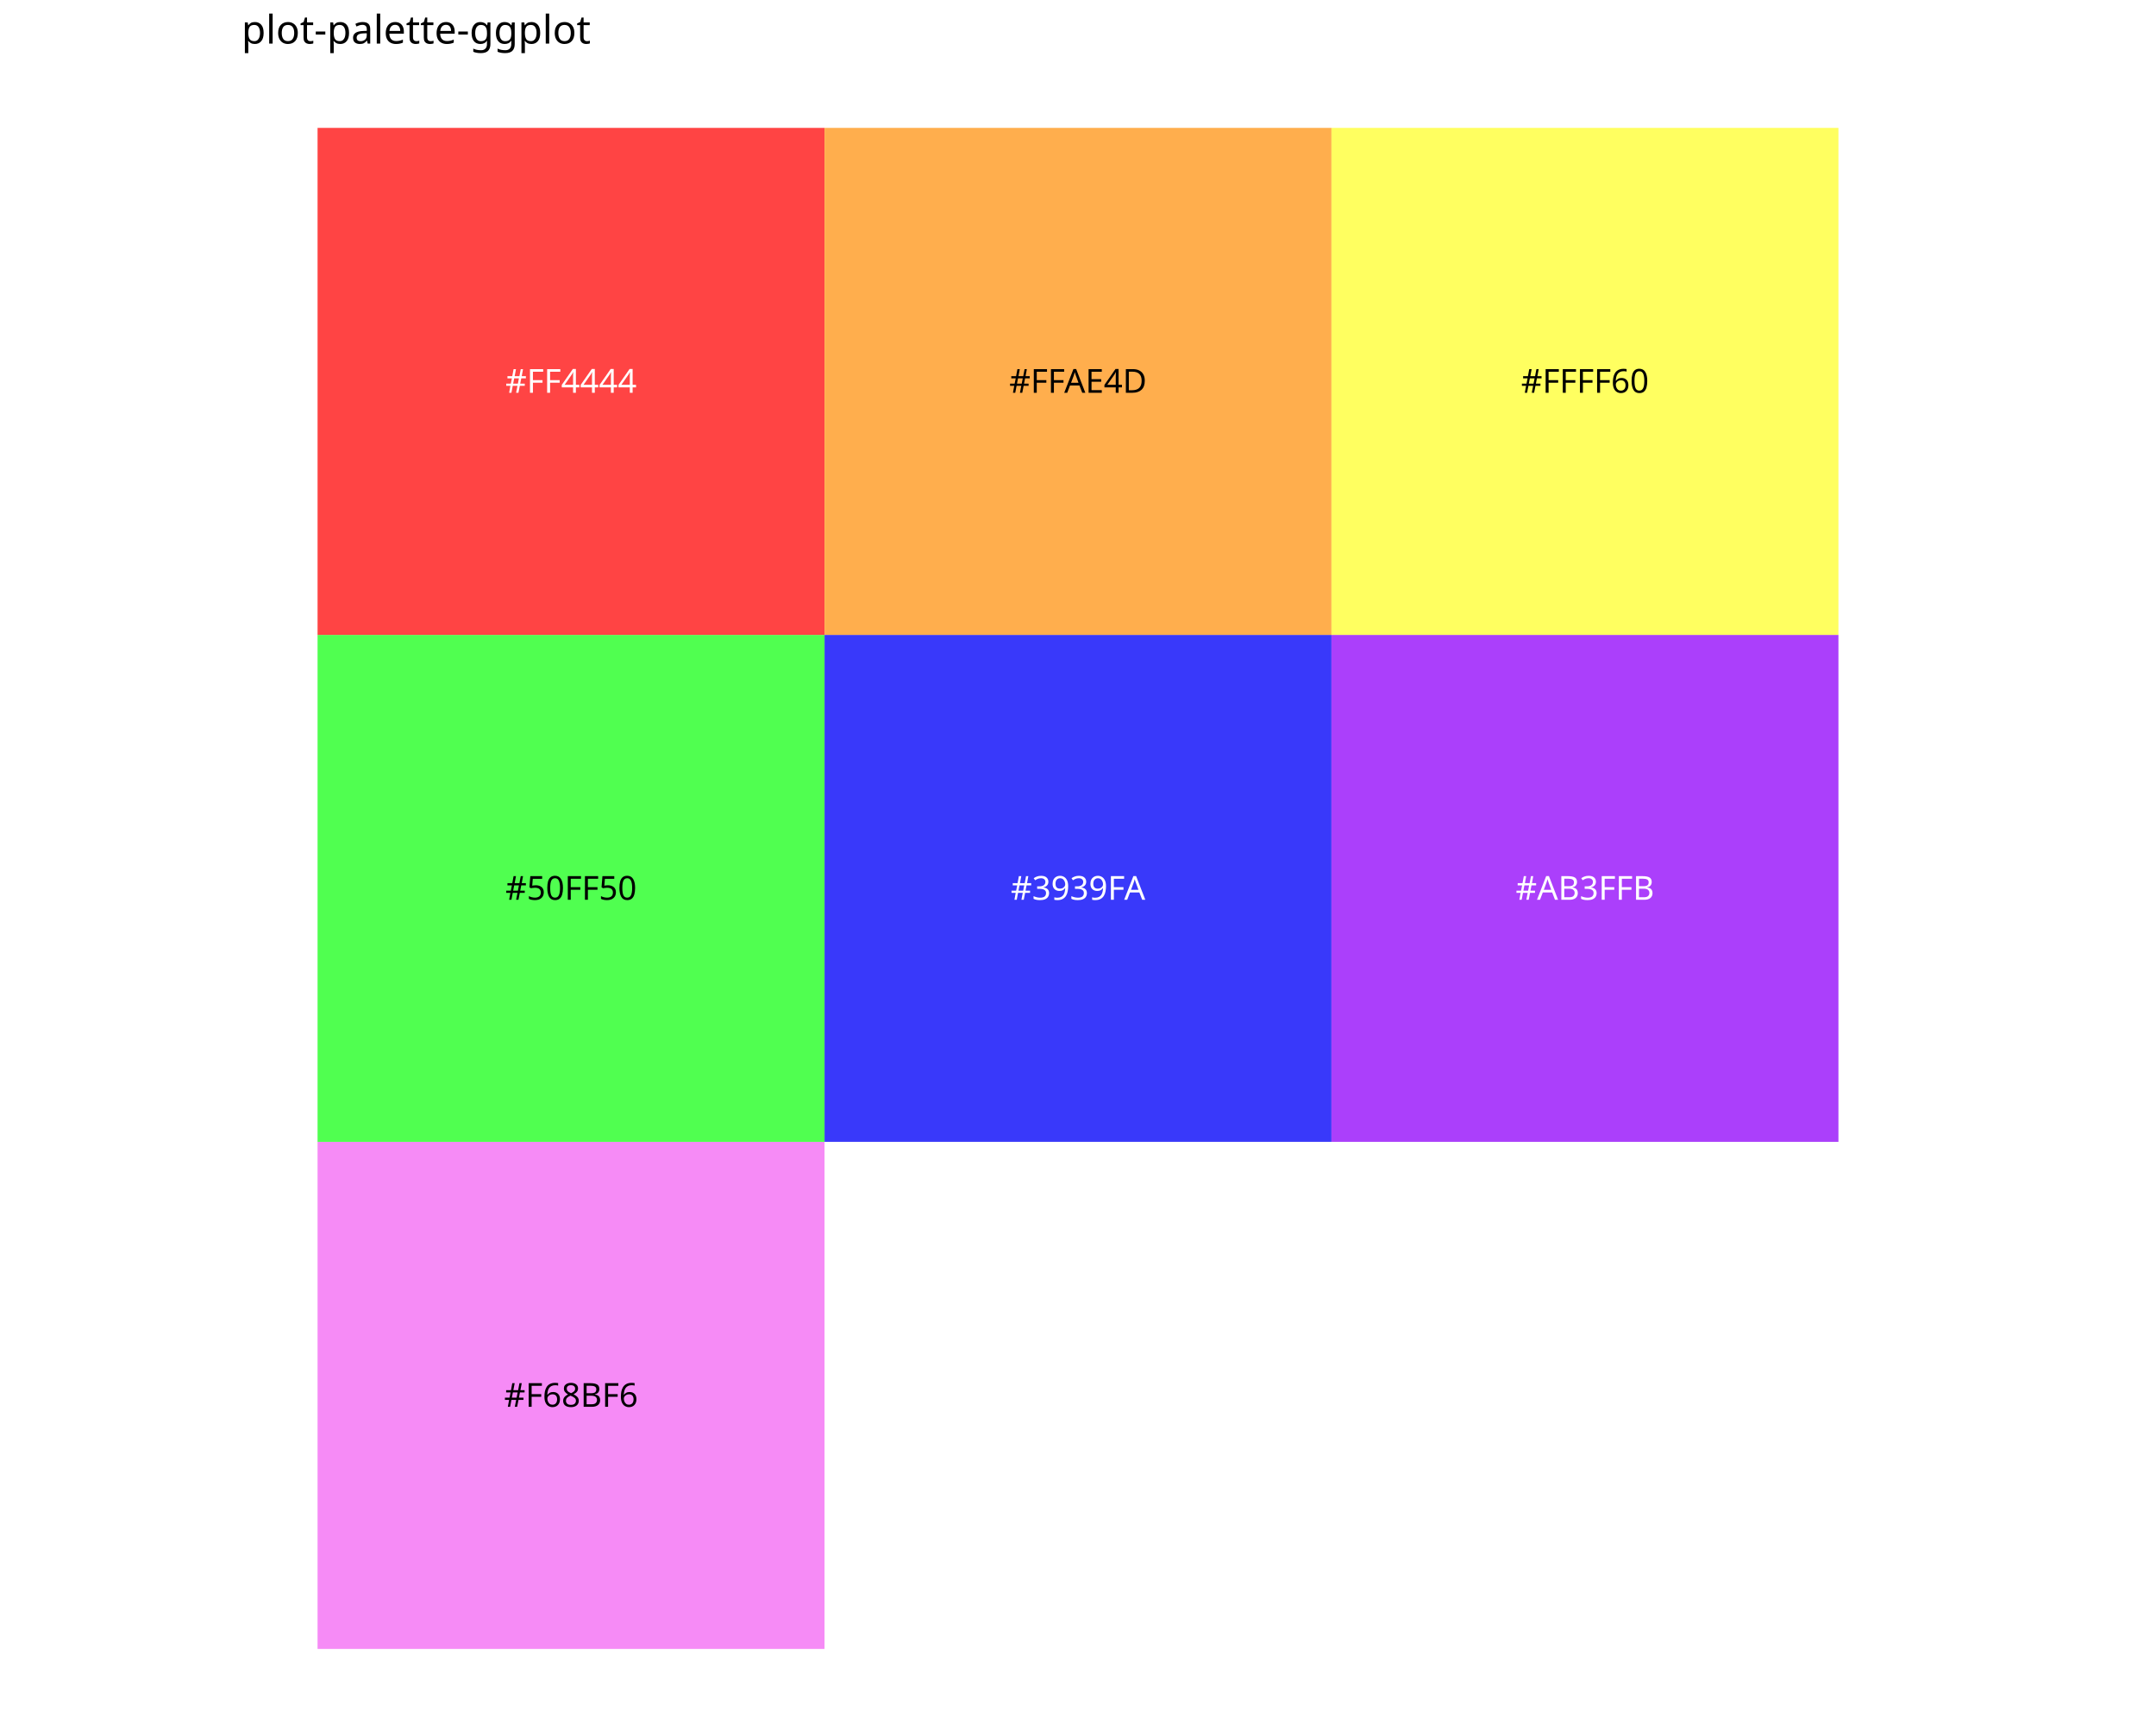
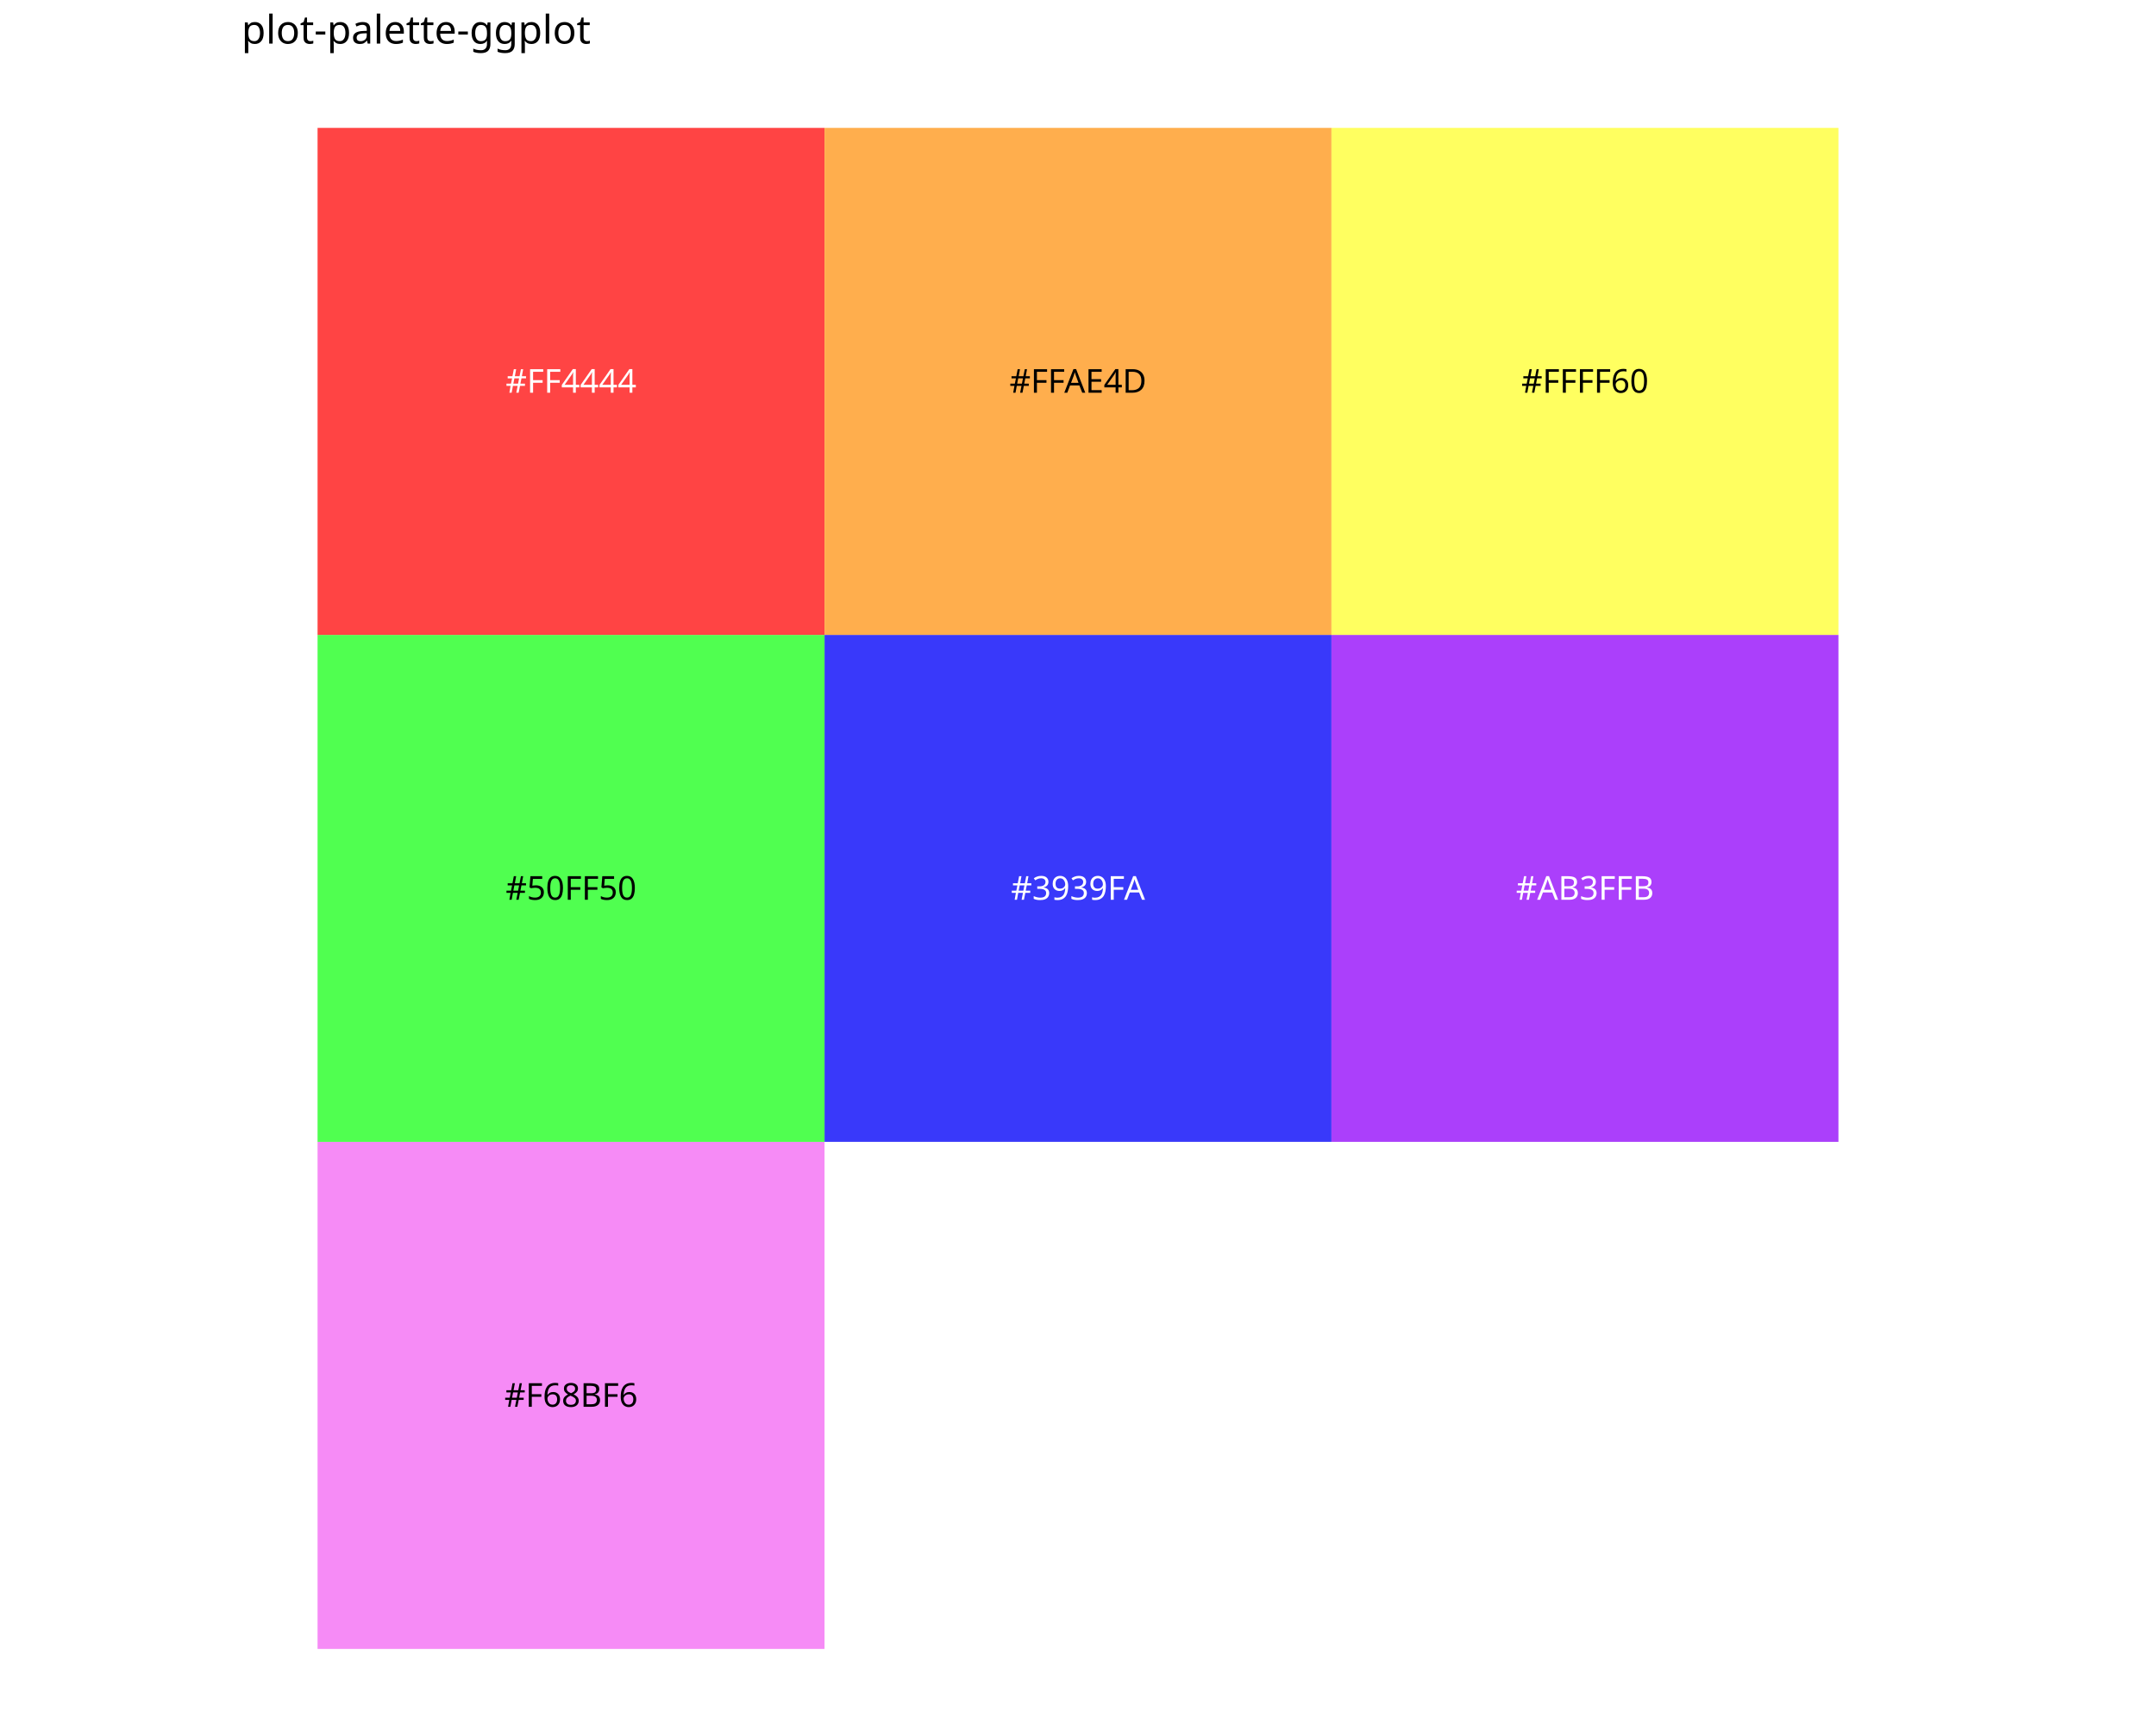
<svg xmlns="http://www.w3.org/2000/svg" class="svglite" data-engine-version="2.0" width="720.00pt" height="576.00pt" viewBox="0 0 720.00 576.00">
  <defs>
    <style type="text/css">
    .svglite line, .svglite polyline, .svglite polygon, .svglite path, .svglite rect, .svglite circle {
      fill: none;
      stroke: #000000;
      stroke-linecap: round;
      stroke-linejoin: round;
      stroke-miterlimit: 10.00;
    }
  </style>
  </defs>
  <rect width="100%" height="100%" style="stroke: none; fill: #FFFFFF;" />
  <defs>
    <clipPath id="cpMC4wMHw3MjAuMDB8MC4wMHw1NzYuMDA=">
      <rect x="0.00" y="0.00" width="720.00" height="576.00" />
    </clipPath>
  </defs>
  <g clip-path="url(#cpMC4wMHw3MjAuMDB8MC4wMHw1NzYuMDA=)">
</g>
  <defs>
+     <clipPath id="cpODAuNjV8NjM5LjM1fDAuMDB8NTc2LjAw">
+       <rect x="80.65" y="0.00" width="558.70" height="576.00" />
+     </clipPath>
+   </defs>
+   <g clip-path="url(#cpODAuNjV8NjM5LjM1fDAuMDB8NTc2LjAw)">
+     <rect x="80.65" y="0.00" width="558.70" height="576.00" style="stroke-width: 0.00; stroke: none;" />
+   </g>
+   <g clip-path="url(#cpMC4wMHw3MjAuMDB8MC4wMHw1NzYuMDA=)">
+ </g>
+   <defs>
    <clipPath id="cpODAuNjV8NjM5LjM1fDE3LjMwfDU3Ni4wMA==">
      <rect x="80.65" y="17.30" width="558.70" height="558.70" />
    </clipPath>
  </defs>
  <g clip-path="url(#cpODAuNjV8NjM5LjM1fDE3LjMwfDU3Ni4wMA==)">
    <polygon points="275.35,212.00 444.65,212.00 444.65,381.30 275.35,381.30 " style="stroke-width: 1.07; stroke: none; stroke-linecap: butt; fill: #3939FA;" />
    <polygon points="106.05,212.00 275.35,212.00 275.35,381.30 106.05,381.30 " style="stroke-width: 1.07; stroke: none; stroke-linecap: butt; fill: #50FF50;" />
    <polygon points="444.65,212.00 613.95,212.00 613.95,381.30 444.65,381.30 " style="stroke-width: 1.07; stroke: none; stroke-linecap: butt; fill: #AB3FFB;" />
    <polygon points="106.05,381.30 275.35,381.30 275.35,550.60 106.05,550.60 " style="stroke-width: 1.07; stroke: none; stroke-linecap: butt; fill: #F68BF6;" />
    <polygon points="106.05,42.70 275.35,42.70 275.35,212.00 106.05,212.00 " style="stroke-width: 1.07; stroke: none; stroke-linecap: butt; fill: #FF4444;" />
    <polygon points="275.35,42.70 444.65,42.70 444.65,212.00 275.35,212.00 " style="stroke-width: 1.07; stroke: none; stroke-linecap: butt; fill: #FFAE4D;" />
    <polygon points="444.65,42.70 613.95,42.70 613.95,212.00 444.65,212.00 " style="stroke-width: 1.07; stroke: none; stroke-linecap: butt; fill: #FFFF60;" />
    <polygon points="275.35,381.30 444.65,381.30 444.65,550.60 275.35,550.60 444.65,381.30 613.95,381.30 613.95,550.60 444.65,550.60 " style="stroke-width: 1.07; stroke: none; stroke-linecap: butt; fill: #FFFFFF;" />
-     <text x="190.70" y="131.15" text-anchor="middle" style="font-size: 11.04px; fill: #FFFFFF; font-family: sans;" textLength="44.19px" lengthAdjust="spacingAndGlyphs">#FF4444</text>
-     <text x="360.00" y="131.15" text-anchor="middle" style="font-size: 11.04px; font-family: sans;" textLength="48.47px" lengthAdjust="spacingAndGlyphs">#FFAE4D</text>
-     <text x="529.30" y="131.15" text-anchor="middle" style="font-size: 11.04px; font-family: sans;" textLength="45.39px" lengthAdjust="spacingAndGlyphs">#FFFF60</text>
-     <text x="190.70" y="300.45" text-anchor="middle" style="font-size: 11.04px; font-family: sans;" textLength="44.19px" lengthAdjust="spacingAndGlyphs">#50FF50</text>
-     <text x="360.00" y="300.45" text-anchor="middle" style="font-size: 11.04px; fill: #FFFFFF; font-family: sans;" textLength="44.81px" lengthAdjust="spacingAndGlyphs">#3939FA</text>
-     <text x="529.30" y="300.45" text-anchor="middle" style="font-size: 11.04px; fill: #FFFFFF; font-family: sans;" textLength="47.86px" lengthAdjust="spacingAndGlyphs">#AB3FFB</text>
-     <text x="190.70" y="469.75" text-anchor="middle" style="font-size: 11.04px; font-family: sans;" textLength="45.41px" lengthAdjust="spacingAndGlyphs">#F68BF6</text>
+     <text x="190.70" y="131.14" text-anchor="middle" style="font-size: 11.00px; fill: #FFFFFF; font-family: sans;" textLength="44.03px" lengthAdjust="spacingAndGlyphs">#FF4444</text>
+     <text x="360.00" y="131.14" text-anchor="middle" style="font-size: 11.00px; font-family: sans;" textLength="48.30px" lengthAdjust="spacingAndGlyphs">#FFAE4D</text>
+     <text x="529.30" y="131.14" text-anchor="middle" style="font-size: 11.00px; font-family: sans;" textLength="45.23px" lengthAdjust="spacingAndGlyphs">#FFFF60</text>
+     <text x="190.70" y="300.44" text-anchor="middle" style="font-size: 11.00px; font-family: sans;" textLength="44.03px" lengthAdjust="spacingAndGlyphs">#50FF50</text>
+     <text x="360.00" y="300.44" text-anchor="middle" style="font-size: 11.00px; fill: #FFFFFF; font-family: sans;" textLength="44.65px" lengthAdjust="spacingAndGlyphs">#3939FA</text>
+     <text x="529.30" y="300.44" text-anchor="middle" style="font-size: 11.00px; fill: #FFFFFF; font-family: sans;" textLength="47.69px" lengthAdjust="spacingAndGlyphs">#AB3FFB</text>
+     <text x="190.70" y="469.74" text-anchor="middle" style="font-size: 11.00px; font-family: sans;" textLength="45.25px" lengthAdjust="spacingAndGlyphs">#F68BF6</text>
  </g>
  <g clip-path="url(#cpMC4wMHw3MjAuMDB8MC4wMHw1NzYuMDA=)">
    <text x="80.65" y="14.56" style="font-size: 13.20px; font-family: sans;" textLength="105.67px" lengthAdjust="spacingAndGlyphs">plot-palette-ggplot</text>
  </g>
</svg>
